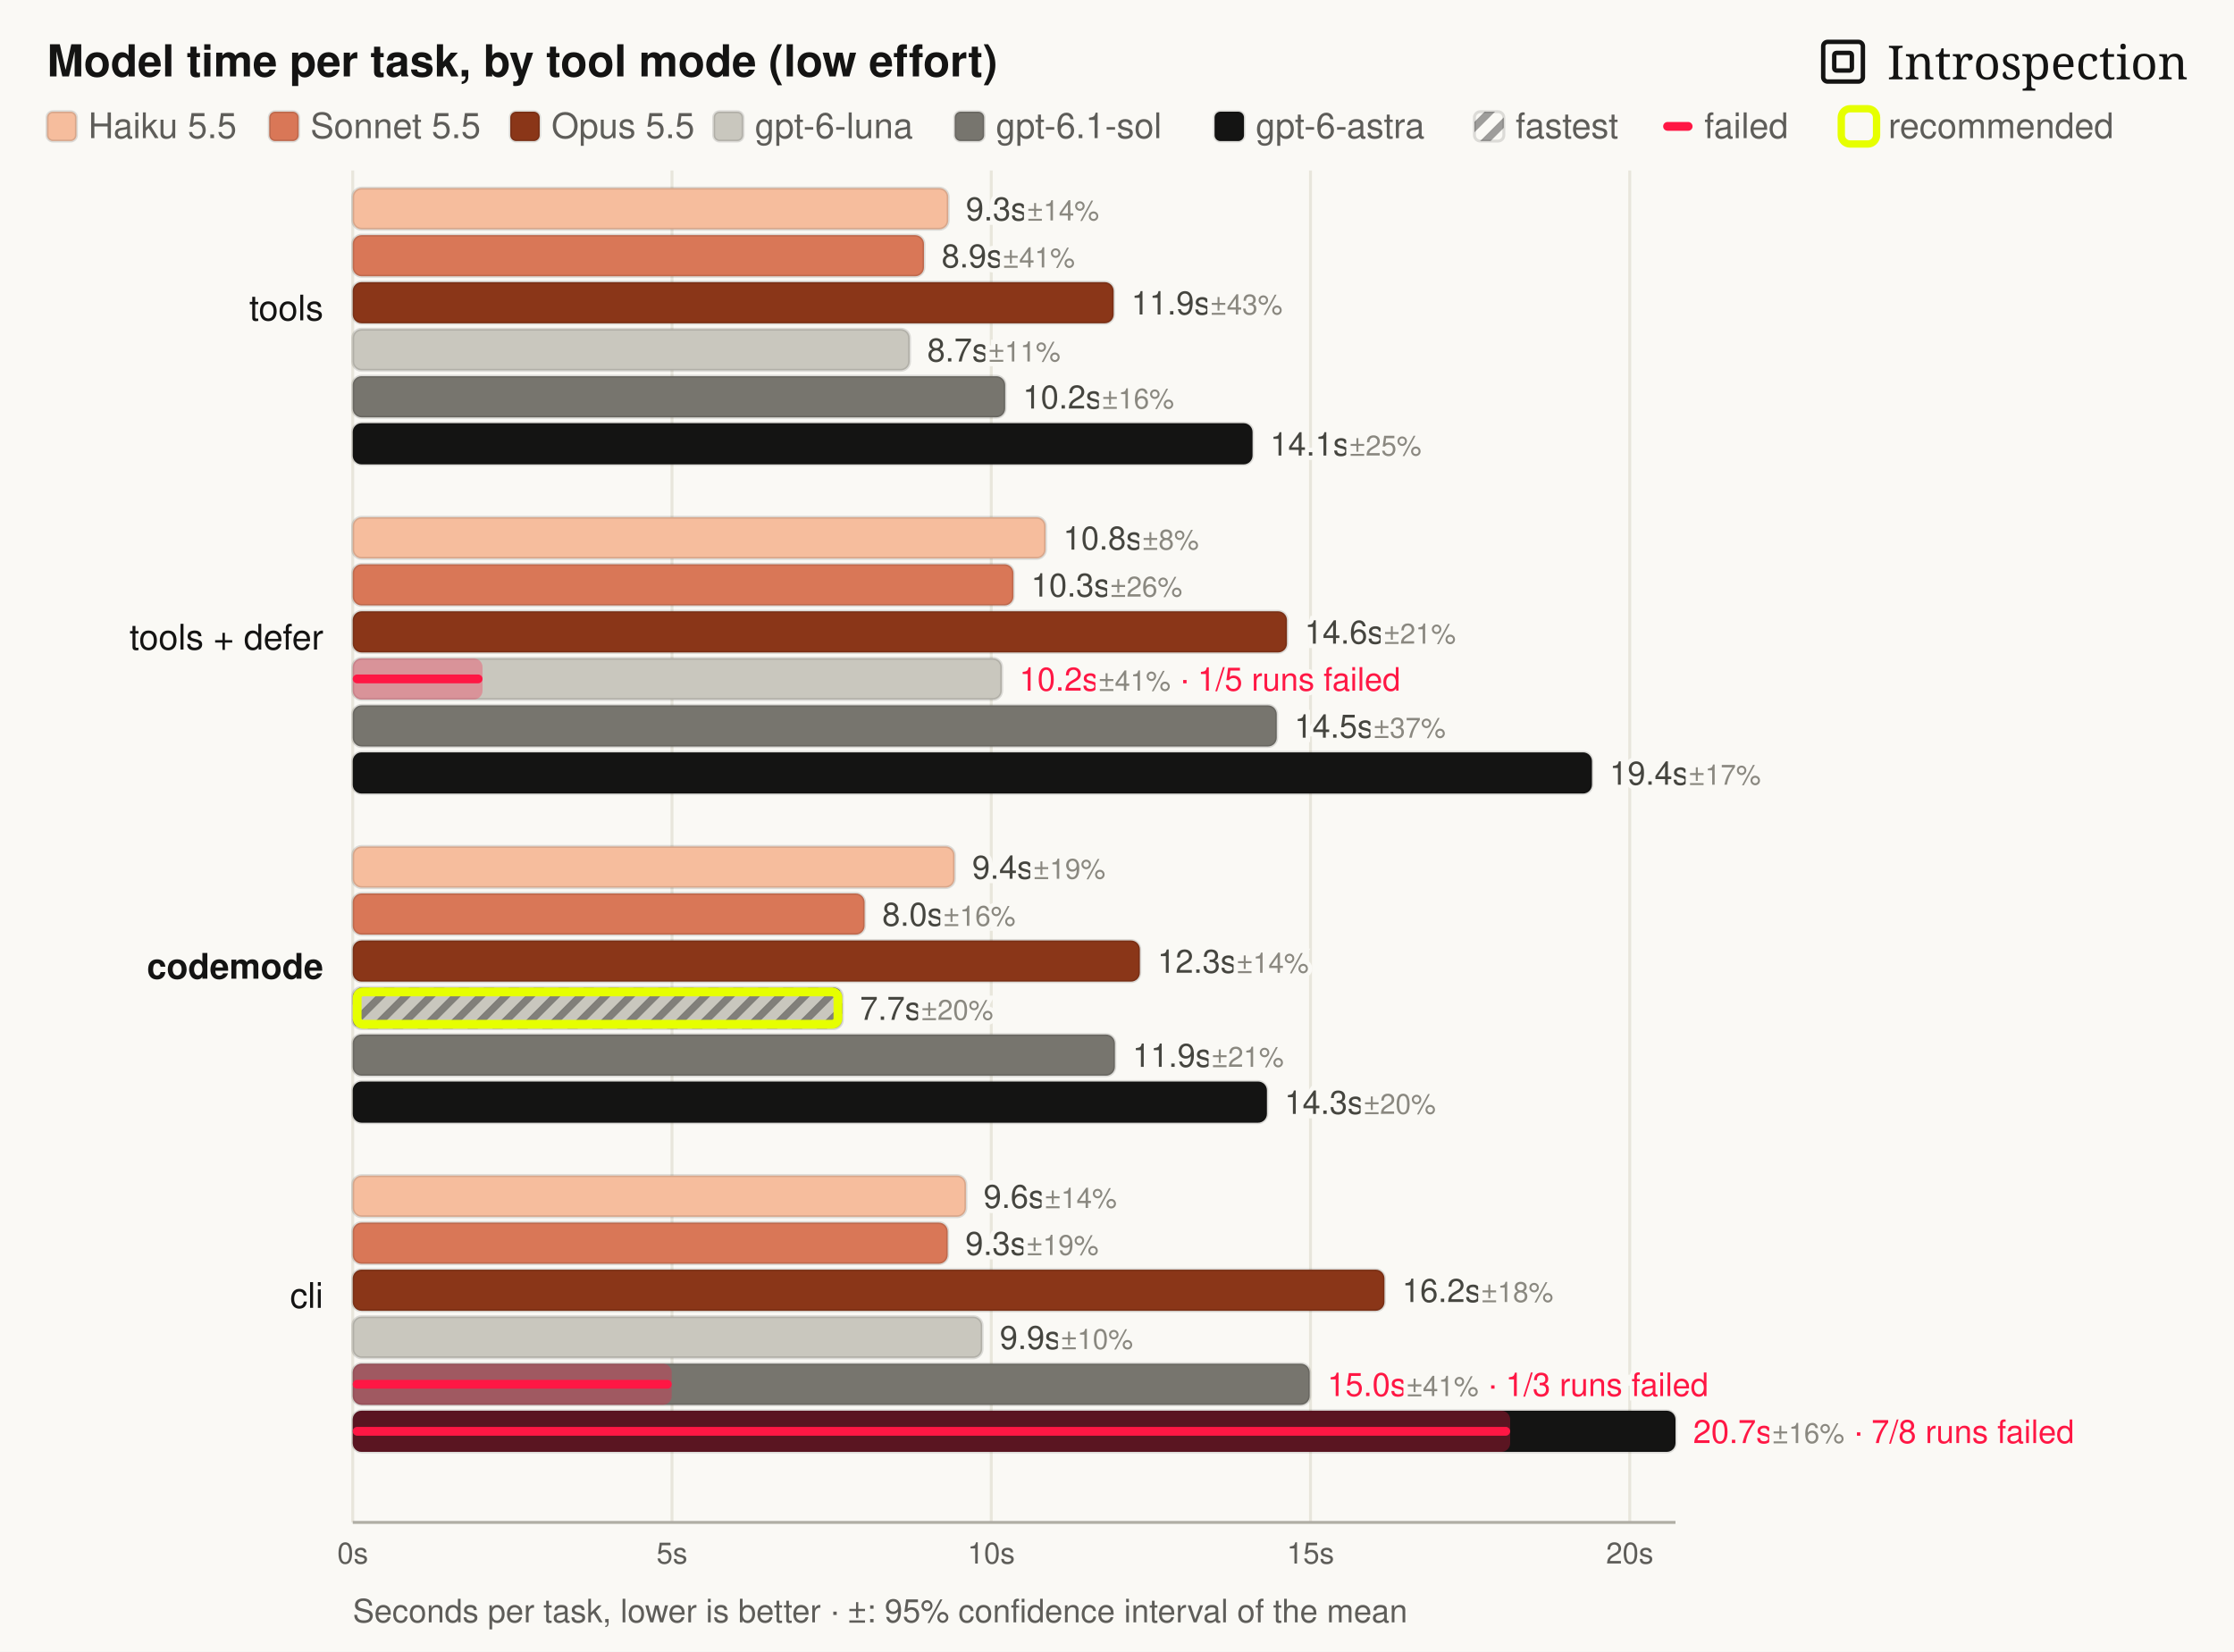
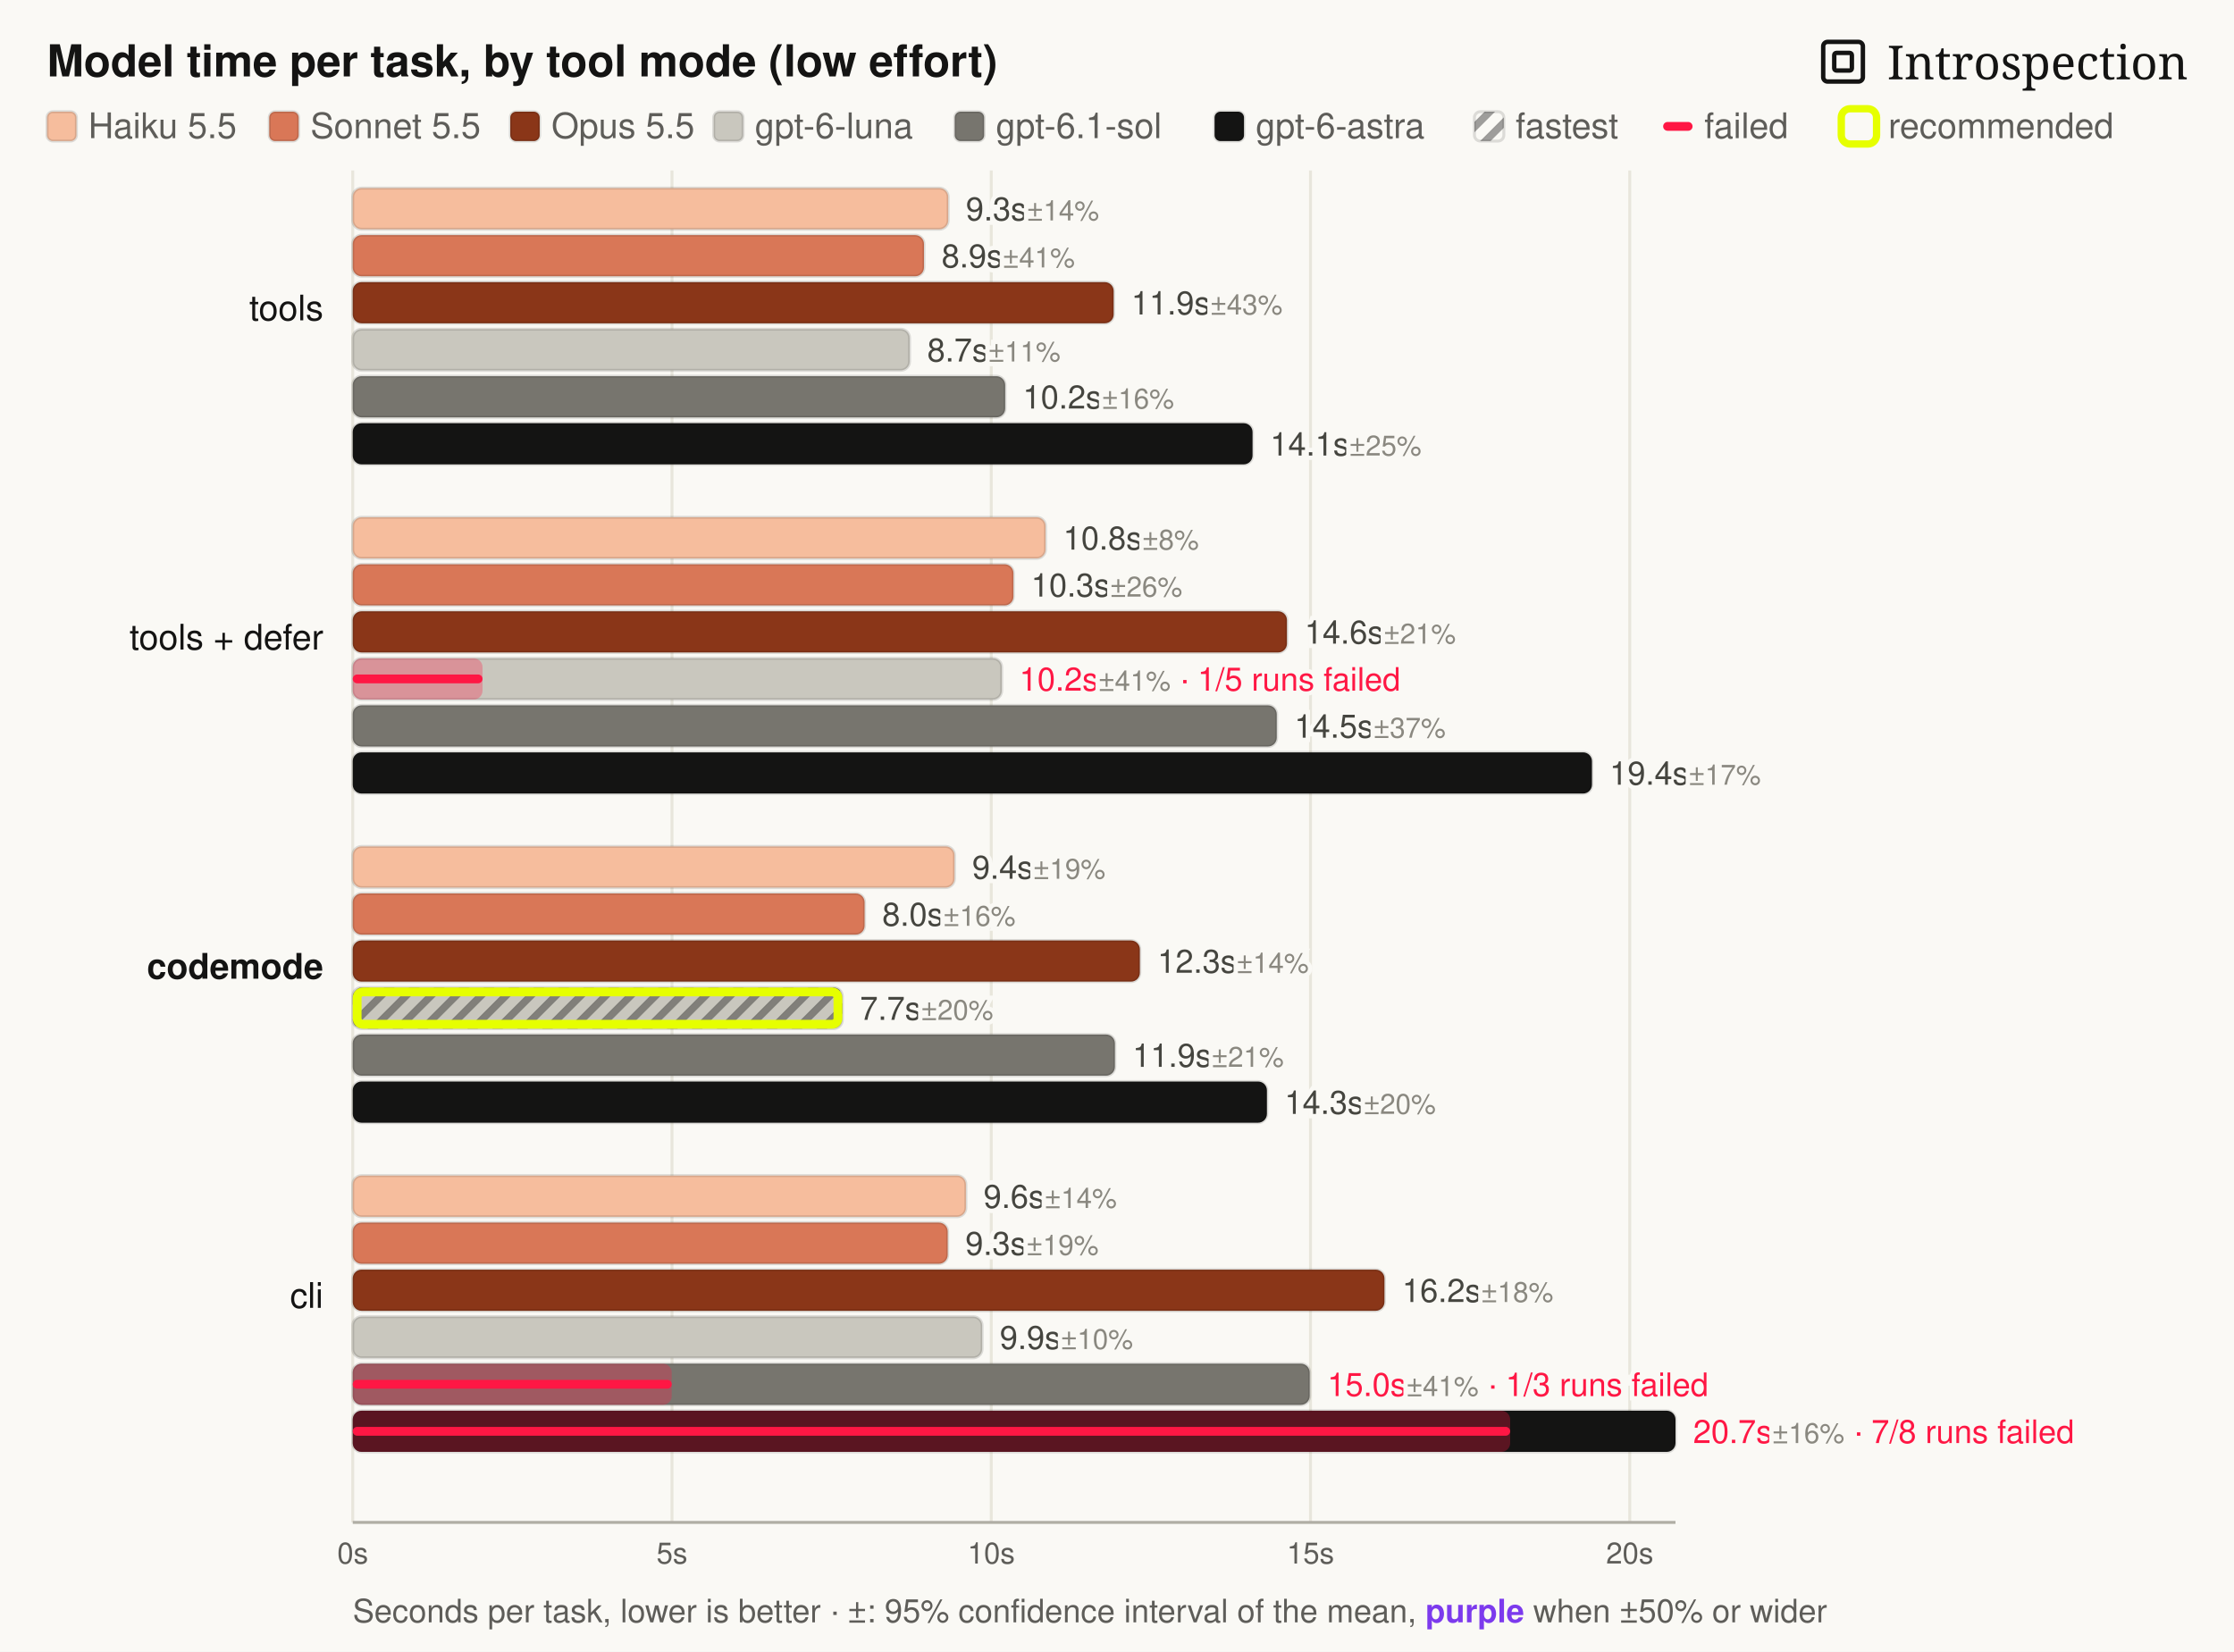
<svg xmlns="http://www.w3.org/2000/svg" width="760" height="562" viewBox="0 0 760 562" font-family="-apple-system, Segoe UI, Helvetica, Arial, sans-serif">
  <defs>
    <pattern id="win-light" patternUnits="userSpaceOnUse" width="6" height="6" patternTransform="rotate(45)">
      <rect width="2.5" height="6" fill="#141413" opacity="0.4" />
    </pattern>
    <pattern id="win-dark" patternUnits="userSpaceOnUse" width="6" height="6" patternTransform="rotate(45)">
      <rect width="2.5" height="6" fill="#ffffff" opacity="0.6" />
    </pattern>
  </defs>
  <rect width="760" height="562" fill="#faf9f5" />
  <text x="16" y="26" font-size="15" font-weight="600" fill="#141413">Model time per task, by tool mode (low effort)</text>
  <g transform="translate(618 12) scale(0.75)" fill="none" stroke="#141413" stroke-width="2" stroke-linecap="round" stroke-linejoin="round">
    <rect x="3" y="3" width="18" height="18" rx="2" />
    <rect x="8" y="8" width="8" height="8" rx="1" />
  </g>
  <text x="642" y="27" font-size="16" font-family="Georgia, serif" fill="#141413">Introspection</text>
  <rect x="16" y="38" width="10" height="10" rx="2" fill="#f6bd9d" stroke="#0000001f" />
  <text x="30" y="47" font-size="12" fill="#5e5d59">Haiku 5.5</text>
  <rect x="91.6" y="38" width="10" height="10" rx="2" fill="#d97757" stroke="#0000001f" />
  <text x="105.6" y="47" font-size="12" fill="#5e5d59">Sonnet 5.5</text>
  <rect x="173.6" y="38" width="10" height="10" rx="2" fill="#8a3618" stroke="#0000001f" />
  <text x="187.6" y="47" font-size="12" fill="#5e5d59">Opus 5.5</text>
  <rect x="242.8" y="38" width="10" height="10" rx="2" fill="#c9c7be" stroke="#0000001f" />
  <text x="256.8" y="47" font-size="12" fill="#5e5d59">gpt-6-luna</text>
  <rect x="324.8" y="38" width="10" height="10" rx="2" fill="#77756e" stroke="#0000001f" />
  <text x="338.8" y="47" font-size="12" fill="#5e5d59">gpt-6.1-sol</text>
  <rect x="413.2" y="38" width="10" height="10" rx="2" fill="#141413" stroke="#0000001f" />
  <text x="427.2" y="47" font-size="12" fill="#5e5d59">gpt-6-astra</text>
  <rect x="501.6" y="38" width="10" height="10" rx="2" fill="url(#win-light)" stroke="#0000001f" />
  <text x="515.6" y="47" font-size="12" fill="#5e5d59">fastest</text>
  <rect x="565.8" y="41.5" width="10" height="3" rx="1.5" fill="#ff1744" />
  <text x="579.8" y="47" font-size="12" fill="#5e5d59">failed</text>
  <rect x="626.4" y="37" width="12" height="12" rx="3" fill="none" stroke="#e6ff00" stroke-width="2.5" />
  <text x="642.4" y="47" font-size="12" fill="#5e5d59">recommended</text>
  <line x1="120" y1="58" x2="120" y2="518" stroke="#e8e6dc" />
  <text x="120" y="532" font-size="10" text-anchor="middle" fill="#5e5d59">0s</text>
  <line x1="228.61" y1="58" x2="228.61" y2="518" stroke="#e8e6dc" />
  <text x="228.61" y="532" font-size="10" text-anchor="middle" fill="#5e5d59">5s</text>
  <line x1="337.219" y1="58" x2="337.219" y2="518" stroke="#e8e6dc" />
  <text x="337.219" y="532" font-size="10" text-anchor="middle" fill="#5e5d59">10s</text>
  <line x1="445.829" y1="58" x2="445.829" y2="518" stroke="#e8e6dc" />
  <text x="445.829" y="532" font-size="10" text-anchor="middle" fill="#5e5d59">15s</text>
  <line x1="554.439" y1="58" x2="554.439" y2="518" stroke="#e8e6dc" />
  <text x="554.439" y="532" font-size="10" text-anchor="middle" fill="#5e5d59">20s</text>
  <line x1="120" y1="518" x2="570" y2="518" stroke="#b0aea5" />
  <text x="110" y="109" font-size="12" text-anchor="end" fill="#141413" font-weight="400">tools</text>
  <rect x="120" y="64" width="202.575" height="14" rx="3" fill="#f6bd9d" stroke="#0000001f" data-href="https://artificialanalysis.ai/models/claude-haiku-5-5" />
  <text x="328.575" y="75" font-size="11" stroke="#faf9f5" stroke-width="3" paint-order="stroke" fill="#45453f">9.3s<tspan font-size="9.5" fill="#8a8880"> ±14%</tspan>
  </text>
  <rect x="120" y="80" width="194.332" height="14" rx="3" fill="#d97757" stroke="#0000001f" data-href="https://artificialanalysis.ai/models/claude-sonnet-5-5" />
  <text x="320.332" y="91" font-size="11" stroke="#faf9f5" stroke-width="3" paint-order="stroke" fill="#45453f">8.9s<tspan font-size="9.5" fill="#8a8880"> ±41%</tspan>
  </text>
  <rect x="120" y="96" width="258.86" height="14" rx="3" fill="#8a3618" stroke="#0000001f" data-href="https://artificialanalysis.ai/models/claude-opus-5-5" />
  <text x="384.86" y="107" font-size="11" stroke="#faf9f5" stroke-width="3" paint-order="stroke" fill="#45453f">11.9s<tspan font-size="9.5" fill="#8a8880"> ±43%</tspan>
  </text>
  <rect x="120" y="112" width="189.437" height="14" rx="3" fill="#c9c7be" stroke="#0000001f" data-href="https://artificialanalysis.ai/models/gpt-6-luna" />
  <text x="315.437" y="123" font-size="11" stroke="#faf9f5" stroke-width="3" paint-order="stroke" fill="#45453f">8.7s<tspan font-size="9.5" fill="#8a8880"> ±11%</tspan>
  </text>
  <rect x="120" y="128" width="221.955" height="14" rx="3" fill="#77756e" stroke="#0000001f" data-href="https://artificialanalysis.ai/models/gpt-6-1-sol" />
  <text x="347.955" y="139" font-size="11" stroke="#faf9f5" stroke-width="3" paint-order="stroke" fill="#45453f">10.2s<tspan font-size="9.5" fill="#8a8880"> ±16%</tspan>
  </text>
  <rect x="120" y="144" width="306.106" height="14" rx="3" fill="#141413" stroke="#0000001f" data-href="https://artificialanalysis.ai/models/gpt-6-astra" />
  <text x="432.106" y="155" font-size="11" stroke="#faf9f5" stroke-width="3" paint-order="stroke" fill="#45453f">14.1s<tspan font-size="9.5" fill="#8a8880"> ±25%</tspan>
  </text>
  <text x="110" y="221" font-size="12" text-anchor="end" fill="#141413" font-weight="400">tools + defer</text>
  <rect x="120" y="176" width="235.679" height="14" rx="3" fill="#f6bd9d" stroke="#0000001f" data-href="https://artificialanalysis.ai/models/claude-haiku-5-5" />
  <text x="361.679" y="187" font-size="11" stroke="#faf9f5" stroke-width="3" paint-order="stroke" fill="#45453f">10.8s<tspan font-size="9.5" fill="#8a8880"> ±8%</tspan>
  </text>
  <rect x="120" y="192" width="224.764" height="14" rx="3" fill="#d97757" stroke="#0000001f" data-href="https://artificialanalysis.ai/models/claude-sonnet-5-5" />
  <text x="350.764" y="203" font-size="11" stroke="#faf9f5" stroke-width="3" paint-order="stroke" fill="#45453f">10.3s<tspan font-size="9.5" fill="#8a8880"> ±26%</tspan>
  </text>
  <rect x="120" y="208" width="317.814" height="14" rx="3" fill="#8a3618" stroke="#0000001f" data-href="https://artificialanalysis.ai/models/claude-opus-5-5" />
  <text x="443.814" y="219" font-size="11" stroke="#faf9f5" stroke-width="3" paint-order="stroke" fill="#45453f">14.6s<tspan font-size="9.5" fill="#8a8880"> ±21%</tspan>
  </text>
  <rect x="120" y="224" width="220.786" height="14" rx="3" fill="#c9c7be" stroke="#0000001f" data-href="https://artificialanalysis.ai/models/gpt-6-luna" />
  <rect x="120" y="224" width="44.157" height="14" rx="3" fill="#ff1744" opacity="0.3" pointer-events="none" />
  <rect x="120" y="229.5" width="44.157" height="3" rx="1.5" fill="#ff1744" pointer-events="none" />
  <text x="346.786" y="235" font-size="11" stroke="#faf9f5" stroke-width="3" paint-order="stroke" fill="#ff1744">10.2s<tspan font-size="9.5" fill="#8a8880"> ±41%</tspan> · 1/5 runs failed</text>
  <rect x="120" y="240" width="314.346" height="14" rx="3" fill="#77756e" stroke="#0000001f" data-href="https://artificialanalysis.ai/models/gpt-6-1-sol" />
  <text x="440.346" y="251" font-size="11" stroke="#faf9f5" stroke-width="3" paint-order="stroke" fill="#45453f">14.5s<tspan font-size="9.5" fill="#8a8880"> ±37%</tspan>
  </text>
  <rect x="120" y="256" width="421.572" height="14" rx="3" fill="#141413" stroke="#0000001f" data-href="https://artificialanalysis.ai/models/gpt-6-astra" />
  <text x="547.572" y="267" font-size="11" stroke="#faf9f5" stroke-width="3" paint-order="stroke" fill="#45453f">19.4s<tspan font-size="9.5" fill="#8a8880"> ±17%</tspan>
  </text>
  <text x="110" y="333" font-size="12" text-anchor="end" fill="#141413" font-weight="600">codemode</text>
  <rect x="120" y="288" width="204.716" height="14" rx="3" fill="#f6bd9d" stroke="#0000001f" data-href="https://artificialanalysis.ai/models/claude-haiku-5-5" />
  <text x="330.716" y="299" font-size="11" stroke="#faf9f5" stroke-width="3" paint-order="stroke" fill="#45453f">9.4s<tspan font-size="9.5" fill="#8a8880"> ±19%</tspan>
  </text>
  <rect x="120" y="304" width="174.13" height="14" rx="3" fill="#d97757" stroke="#0000001f" data-href="https://artificialanalysis.ai/models/claude-sonnet-5-5" />
  <text x="300.13" y="315" font-size="11" stroke="#faf9f5" stroke-width="3" paint-order="stroke" fill="#45453f">8.0s<tspan font-size="9.5" fill="#8a8880"> ±16%</tspan>
  </text>
  <rect x="120" y="320" width="267.774" height="14" rx="3" fill="#8a3618" stroke="#0000001f" data-href="https://artificialanalysis.ai/models/claude-opus-5-5" />
  <text x="393.774" y="331" font-size="11" stroke="#faf9f5" stroke-width="3" paint-order="stroke" fill="#45453f">12.3s<tspan font-size="9.5" fill="#8a8880"> ±14%</tspan>
  </text>
  <rect x="120" y="336" width="166.56" height="14" rx="3" fill="#c9c7be" stroke="#0000001f" data-href="https://artificialanalysis.ai/models/gpt-6-luna" />
  <rect x="120" y="336" width="166.56" height="14" rx="3" fill="url(#win-light)" pointer-events="none" />
  <rect x="121.5" y="337.5" width="163.56" height="11" rx="2" fill="none" stroke="#e6ff00" stroke-width="3" pointer-events="none" />
  <text x="292.56" y="347" font-size="11" stroke="#faf9f5" stroke-width="3" paint-order="stroke" fill="#45453f">7.7s<tspan font-size="9.5" fill="#8a8880"> ±20%</tspan>
  </text>
  <rect x="120" y="352" width="259.28" height="14" rx="3" fill="#77756e" stroke="#0000001f" data-href="https://artificialanalysis.ai/models/gpt-6-1-sol" />
  <text x="385.28" y="363" font-size="11" stroke="#faf9f5" stroke-width="3" paint-order="stroke" fill="#45453f">11.9s<tspan font-size="9.5" fill="#8a8880"> ±21%</tspan>
  </text>
  <rect x="120" y="368" width="311" height="14" rx="3" fill="#141413" stroke="#0000001f" data-href="https://artificialanalysis.ai/models/gpt-6-astra" />
  <text x="437" y="379" font-size="11" stroke="#faf9f5" stroke-width="3" paint-order="stroke" fill="#45453f">14.3s<tspan font-size="9.5" fill="#8a8880"> ±20%</tspan>
  </text>
  <text x="110" y="445" font-size="12" text-anchor="end" fill="#141413" font-weight="400">cli</text>
  <rect x="120" y="400" width="208.592" height="14" rx="3" fill="#f6bd9d" stroke="#0000001f" data-href="https://artificialanalysis.ai/models/claude-haiku-5-5" />
  <text x="334.592" y="411" font-size="11" stroke="#faf9f5" stroke-width="3" paint-order="stroke" fill="#45453f">9.6s<tspan font-size="9.5" fill="#8a8880"> ±14%</tspan>
  </text>
  <rect x="120" y="416" width="202.405" height="14" rx="3" fill="#d97757" stroke="#0000001f" data-href="https://artificialanalysis.ai/models/claude-sonnet-5-5" />
  <text x="328.405" y="427" font-size="11" stroke="#faf9f5" stroke-width="3" paint-order="stroke" fill="#45453f">9.3s<tspan font-size="9.5" fill="#8a8880"> ±19%</tspan>
  </text>
  <rect x="120" y="432" width="350.99" height="14" rx="3" fill="#8a3618" stroke="#0000001f" data-href="https://artificialanalysis.ai/models/claude-opus-5-5" />
  <text x="476.99" y="443" font-size="11" stroke="#faf9f5" stroke-width="3" paint-order="stroke" fill="#45453f">16.2s<tspan font-size="9.5" fill="#8a8880"> ±18%</tspan>
  </text>
  <rect x="120" y="448" width="214.113" height="14" rx="3" fill="#c9c7be" stroke="#0000001f" data-href="https://artificialanalysis.ai/models/gpt-6-luna" />
  <text x="340.113" y="459" font-size="11" stroke="#faf9f5" stroke-width="3" paint-order="stroke" fill="#45453f">9.9s<tspan font-size="9.5" fill="#8a8880"> ±10%</tspan>
  </text>
  <rect x="120" y="464" width="325.554" height="14" rx="3" fill="#77756e" stroke="#0000001f" data-href="https://artificialanalysis.ai/models/gpt-6-1-sol" />
  <rect x="120" y="464" width="108.518" height="14" rx="3" fill="#ff1744" opacity="0.3" pointer-events="none" />
  <rect x="120" y="469.5" width="108.518" height="3" rx="1.5" fill="#ff1744" pointer-events="none" />
  <text x="451.554" y="475" font-size="11" stroke="#faf9f5" stroke-width="3" paint-order="stroke" fill="#ff1744">15.0s<tspan font-size="9.5" fill="#8a8880"> ±41%</tspan> · 1/3 runs failed</text>
  <rect x="120" y="480" width="450" height="14" rx="3" fill="#141413" stroke="#0000001f" data-href="https://artificialanalysis.ai/models/gpt-6-astra" />
  <rect x="120" y="480" width="393.75" height="14" rx="3" fill="#ff1744" opacity="0.3" pointer-events="none" />
  <rect x="120" y="485.5" width="393.75" height="3" rx="1.5" fill="#ff1744" pointer-events="none" />
  <text x="576" y="491" font-size="11" stroke="#faf9f5" stroke-width="3" paint-order="stroke" fill="#ff1744">20.7s<tspan font-size="9.5" fill="#8a8880"> ±16%</tspan> · 7/8 runs failed</text>
-   <text x="120" y="552" font-size="11" fill="#5e5d59">Seconds per task, lower is better · ±: 95% confidence interval of the mean</text>
+   <text x="120" y="552" font-size="11" fill="#5e5d59">Seconds per task, lower is better · ±: 95% confidence interval of the mean, <tspan fill="#7c3aed" font-weight="600">purple</tspan> when ±50% or wider</text>
</svg>
